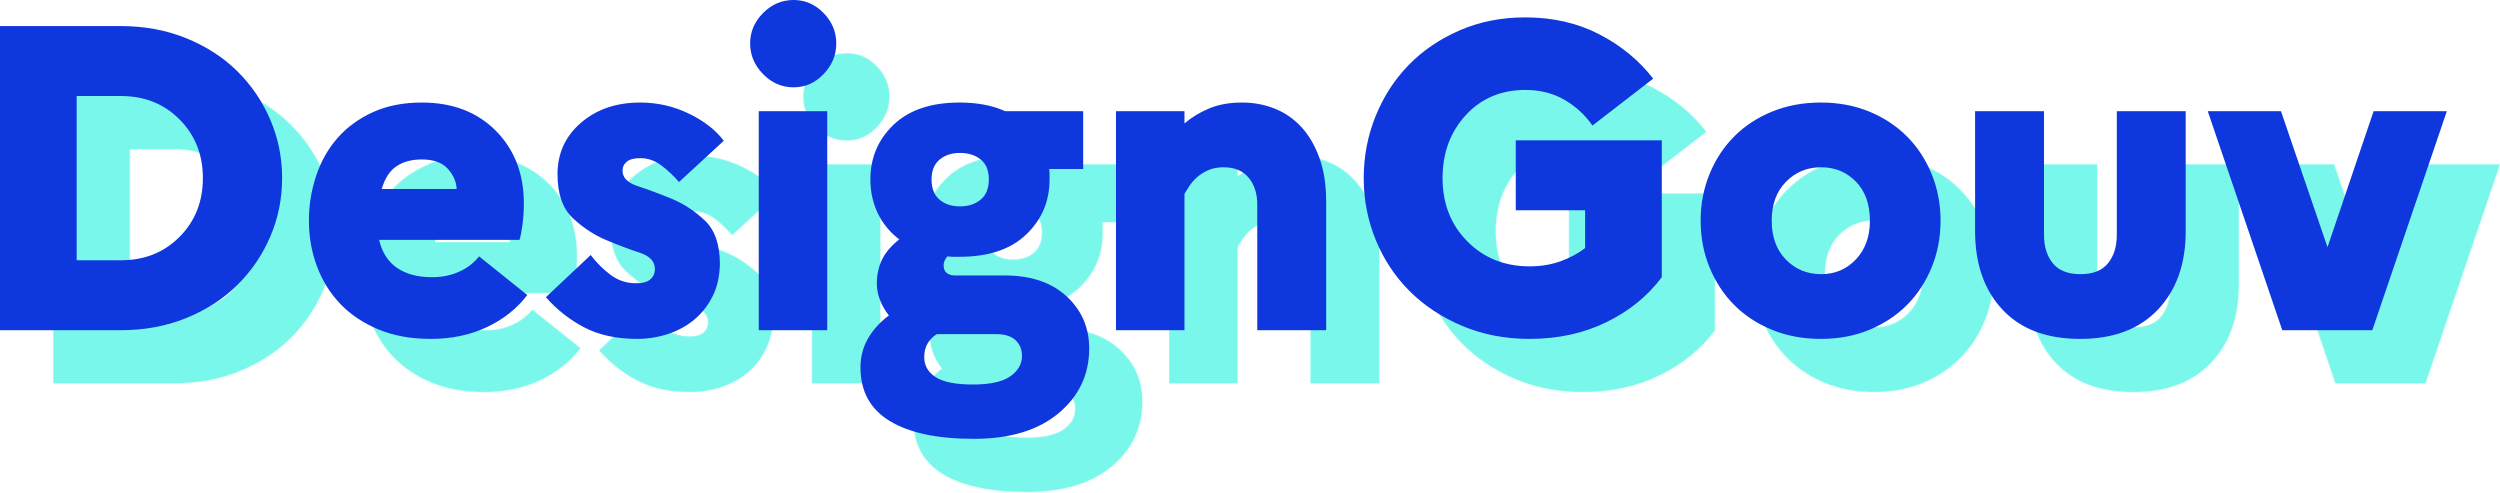
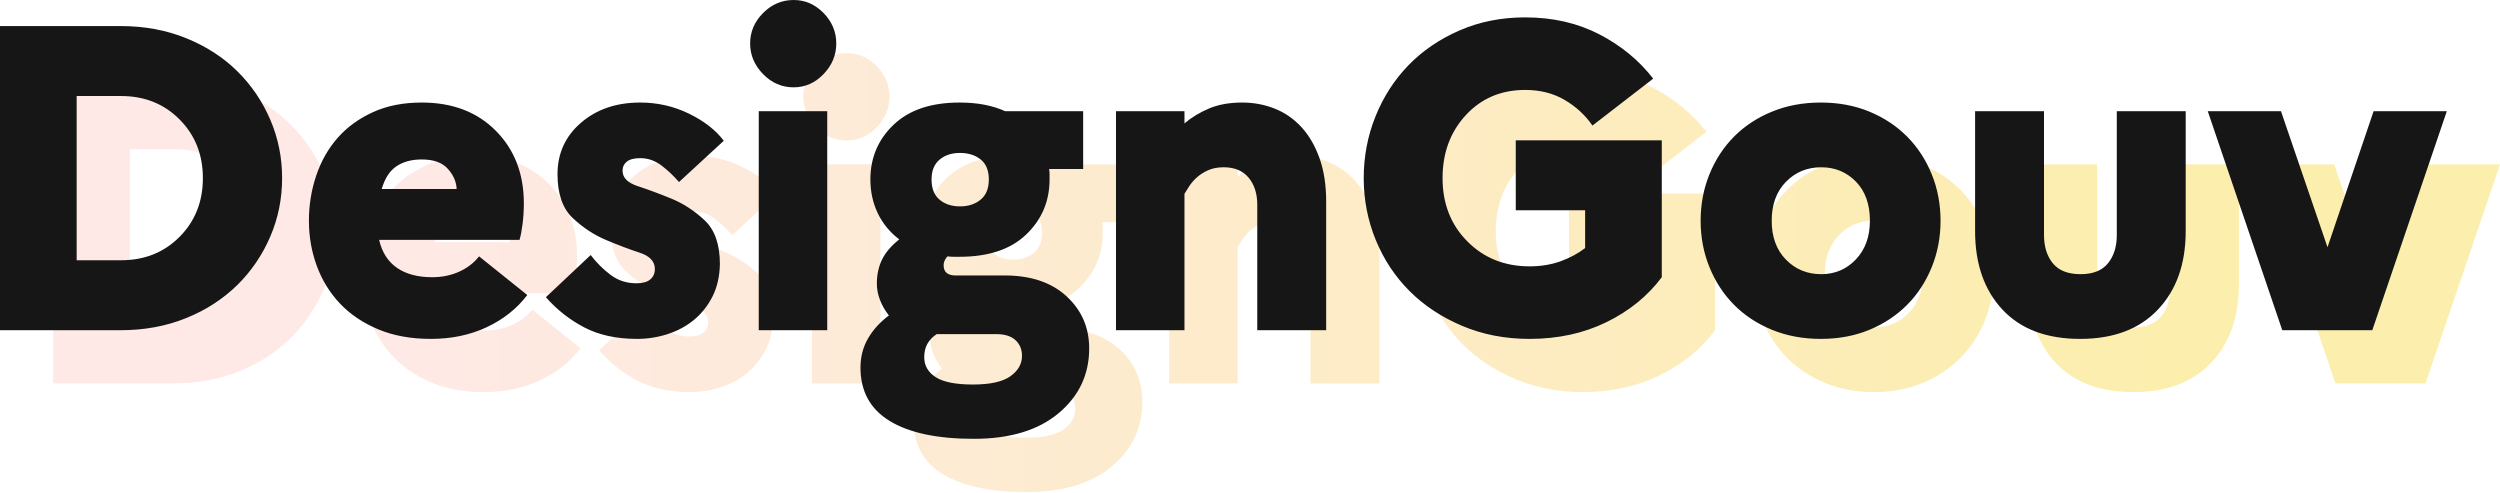
- <svg xmlns="http://www.w3.org/2000/svg" xmlns:xlink="http://www.w3.org/1999/xlink" width="188px" height="37px" viewBox="0 0 188 37" version="1.1">
+ <svg xmlns="http://www.w3.org/2000/svg" width="188px" height="37px" viewBox="0 0 188 37" version="1.1">
  <defs>
-     <path d="M891.069,2621.832 C892.861,2621.832 894.508,2621.527 896.009,2620.917 C897.509,2620.307 898.789,2619.479 899.847,2618.434 C900.905,2617.388 901.731,2616.174 902.325,2614.791 C902.919,2613.407 903.215,2611.943 903.215,2610.396 C903.215,2608.849 902.919,2607.385 902.325,2606.001 C901.731,2604.618 900.905,2603.404 899.847,2602.358 C898.789,2601.313 897.509,2600.485 896.009,2599.875 C894.508,2599.265 892.861,2598.96 891.069,2598.96 L891.069,2598.96 L882,2598.96 L882,2621.832 L891.069,2621.832 Z M891.102,2616.571 L887.765,2616.571 L887.765,2604.221 L891.102,2604.221 C892.872,2604.221 894.341,2604.809 895.507,2605.985 C896.673,2607.161 897.256,2608.632 897.256,2610.396 C897.256,2612.16 896.673,2613.631 895.507,2614.807 C894.341,2615.983 892.872,2616.571 891.102,2616.571 L891.102,2616.571 Z M914.396,2622.485 C915.951,2622.485 917.355,2622.191 918.607,2621.603 C919.859,2621.015 920.874,2620.209 921.652,2619.185 L921.652,2619.185 L918.024,2616.277 C917.657,2616.756 917.166,2617.138 916.55,2617.421 C915.935,2617.704 915.249,2617.846 914.494,2617.846 C913.414,2617.846 912.534,2617.611 911.854,2617.143 C911.174,2616.675 910.725,2615.972 910.51,2615.036 L910.51,2615.036 L921.069,2615.036 C921.155,2614.752 921.231,2614.36 921.295,2613.859 C921.36,2613.358 921.393,2612.836 921.393,2612.291 C921.393,2610.069 920.691,2608.251 919.287,2606.835 C917.884,2605.419 916.027,2604.711 913.716,2604.711 C912.334,2604.711 911.114,2604.95 910.056,2605.43 C908.998,2605.909 908.113,2606.551 907.4,2607.357 C906.688,2608.163 906.148,2609.111 905.781,2610.2 C905.414,2611.289 905.23,2612.422 905.23,2613.598 C905.23,2614.796 905.43,2615.934 905.829,2617.012 C906.229,2618.091 906.812,2619.033 907.578,2619.839 C908.345,2620.645 909.3,2621.287 910.445,2621.766 C911.589,2622.246 912.906,2622.485 914.396,2622.485 Z M916.34,2611.213 L910.704,2611.213 C910.941,2610.407 911.314,2609.835 911.821,2609.498 C912.329,2609.16 912.96,2608.991 913.716,2608.991 C914.601,2608.991 915.255,2609.225 915.676,2609.694 C916.097,2610.162 916.318,2610.668 916.34,2611.213 L916.34,2611.213 Z M929.918,2622.485 C930.695,2622.485 931.456,2622.365 932.201,2622.126 C932.946,2621.886 933.605,2621.532 934.177,2621.064 C934.749,2620.596 935.213,2620.013 935.57,2619.316 C935.926,2618.619 936.115,2617.802 936.136,2616.865 C936.136,2615.384 935.753,2614.284 934.987,2613.565 C934.22,2612.847 933.383,2612.302 932.476,2611.932 C931.569,2611.561 930.733,2611.251 929.966,2611.001 C929.2,2610.75 928.816,2610.363 928.816,2609.841 C928.816,2609.557 928.924,2609.329 929.14,2609.154 C929.356,2608.98 929.691,2608.893 930.144,2608.893 C930.727,2608.893 931.262,2609.078 931.748,2609.449 C932.233,2609.819 932.671,2610.233 933.059,2610.69 L933.059,2610.69 L936.428,2607.586 C935.823,2606.78 934.949,2606.099 933.804,2605.544 C932.66,2604.989 931.44,2604.711 930.144,2604.711 C928.352,2604.711 926.867,2605.217 925.691,2606.23 C924.514,2607.243 923.925,2608.534 923.925,2610.102 C923.925,2611.583 924.309,2612.683 925.075,2613.402 C925.842,2614.121 926.679,2614.671 927.585,2615.052 C928.492,2615.433 929.329,2615.749 930.096,2615.999 C930.862,2616.25 931.246,2616.658 931.246,2617.225 C931.246,2617.551 931.132,2617.813 930.905,2618.009 C930.679,2618.205 930.328,2618.303 929.853,2618.303 C929.119,2618.303 928.471,2618.091 927.909,2617.666 C927.348,2617.241 926.851,2616.746 926.419,2616.179 L926.419,2616.179 L923.051,2619.349 C923.871,2620.285 924.832,2621.042 925.934,2621.619 C927.035,2622.197 928.363,2622.485 929.918,2622.485 Z M941.681,2603.567 C942.545,2603.567 943.296,2603.235 943.933,2602.571 C944.57,2601.906 944.888,2601.139 944.888,2600.267 C944.888,2599.396 944.57,2598.634 943.933,2597.98 C943.296,2597.327 942.545,2597 941.681,2597 C940.796,2597 940.03,2597.327 939.382,2597.98 C938.734,2598.634 938.41,2599.396 938.41,2600.267 C938.41,2601.139 938.734,2601.906 939.382,2602.571 C940.03,2603.235 940.796,2603.567 941.681,2603.567 Z M944.208,2621.832 L944.208,2605.364 L939.058,2605.364 L939.058,2621.832 L944.208,2621.832 Z M955.227,2630 C957.948,2630 960.075,2629.357 961.608,2628.072 C963.141,2626.787 963.907,2625.164 963.907,2623.204 C963.907,2621.636 963.341,2620.329 962.207,2619.283 C961.073,2618.238 959.524,2617.715 957.559,2617.715 L957.559,2617.715 L953.834,2617.715 C953.575,2617.715 953.364,2617.655 953.202,2617.535 C953.04,2617.415 952.96,2617.214 952.96,2616.931 C952.96,2616.822 952.987,2616.707 953.04,2616.588 C953.094,2616.468 953.165,2616.364 953.251,2616.277 C953.402,2616.299 953.553,2616.31 953.704,2616.31 L953.704,2616.31 L954.158,2616.31 C956.339,2616.31 958.012,2615.749 959.178,2614.627 C960.344,2613.505 960.927,2612.128 960.927,2610.494 L960.927,2610.494 L960.927,2610.102 C960.927,2609.971 960.917,2609.841 960.895,2609.71 L960.895,2609.71 L963.454,2609.71 L963.454,2605.364 L957.591,2605.364 C957.116,2605.147 956.593,2604.983 956.02,2604.874 C955.448,2604.765 954.827,2604.711 954.158,2604.711 C952.02,2604.711 950.368,2605.266 949.202,2606.377 C948.036,2607.488 947.453,2608.86 947.453,2610.494 C947.453,2611.409 947.637,2612.253 948.004,2613.026 C948.371,2613.8 948.911,2614.458 949.623,2615.003 C949.019,2615.482 948.587,2615.989 948.328,2616.522 C948.069,2617.056 947.939,2617.66 947.939,2618.336 C947.939,2618.749 948.02,2619.163 948.182,2619.577 C948.344,2619.991 948.565,2620.372 948.846,2620.721 C948.177,2621.222 947.653,2621.799 947.275,2622.452 C946.897,2623.106 946.708,2623.836 946.708,2624.642 C946.708,2626.428 947.442,2627.767 948.911,2628.66 C950.379,2629.553 952.484,2630 955.227,2630 Z M954.19,2612.52 C953.564,2612.52 953.051,2612.351 952.652,2612.013 C952.252,2611.676 952.053,2611.169 952.053,2610.494 C952.053,2609.841 952.252,2609.345 952.652,2609.007 C953.051,2608.67 953.564,2608.501 954.19,2608.501 C954.817,2608.501 955.335,2608.664 955.745,2608.991 C956.155,2609.318 956.36,2609.819 956.36,2610.494 C956.36,2611.169 956.155,2611.676 955.745,2612.013 C955.335,2612.351 954.817,2612.52 954.19,2612.52 Z M955.162,2625.916 C953.866,2625.916 952.933,2625.731 952.36,2625.36 C951.788,2624.99 951.502,2624.489 951.502,2623.857 C951.502,2623.465 951.583,2623.128 951.745,2622.845 C951.907,2622.561 952.139,2622.322 952.441,2622.126 L952.441,2622.126 L956.911,2622.126 C957.559,2622.126 958.045,2622.278 958.369,2622.583 C958.693,2622.888 958.854,2623.28 958.854,2623.759 C958.854,2624.369 958.563,2624.881 957.98,2625.295 C957.397,2625.709 956.458,2625.916 955.162,2625.916 Z M971.072,2621.832 L971.072,2611.572 C971.158,2611.442 971.272,2611.262 971.412,2611.033 C971.552,2610.804 971.741,2610.581 971.979,2610.363 C972.216,2610.146 972.502,2609.96 972.837,2609.808 C973.172,2609.655 973.566,2609.579 974.019,2609.579 C974.84,2609.579 975.466,2609.841 975.898,2610.363 C976.33,2610.886 976.546,2611.561 976.546,2612.389 L976.546,2612.389 L976.546,2621.832 L981.728,2621.832 L981.728,2612.16 C981.728,2610.919 981.561,2609.83 981.226,2608.893 C980.891,2607.956 980.438,2607.178 979.866,2606.557 C979.294,2605.936 978.624,2605.473 977.858,2605.168 C977.091,2604.863 976.276,2604.711 975.412,2604.711 C974.462,2604.711 973.636,2604.858 972.934,2605.152 C972.233,2605.446 971.612,2605.822 971.072,2606.279 L971.072,2606.279 L971.072,2605.364 L965.922,2605.364 L965.922,2621.832 L971.072,2621.832 Z M997.023,2622.485 C999.16,2622.485 1001.088,2622.066 1002.804,2621.227 C1004.521,2620.389 1005.908,2619.261 1006.966,2617.846 L1006.966,2617.846 L1006.966,2607.553 L995.986,2607.553 L995.986,2612.814 L1001.201,2612.814 L1001.201,2615.656 C1000.661,2616.07 1000.04,2616.402 999.339,2616.653 C998.637,2616.903 997.865,2617.029 997.023,2617.029 C995.144,2617.029 993.584,2616.402 992.342,2615.15 C991.101,2613.898 990.48,2612.313 990.48,2610.396 C990.48,2608.501 991.063,2606.922 992.229,2605.658 C993.395,2604.395 994.885,2603.763 996.699,2603.763 C997.822,2603.763 998.809,2604.014 999.662,2604.515 C1000.515,2605.016 1001.212,2605.658 1001.752,2606.443 L1001.752,2606.443 L1006.319,2602.914 C1005.26,2601.542 1003.911,2600.431 1002.27,2599.581 C1000.629,2598.732 998.772,2598.307 996.699,2598.307 C994.906,2598.307 993.26,2598.634 991.759,2599.287 C990.259,2599.941 988.979,2600.812 987.921,2601.901 C986.863,2602.99 986.037,2604.27 985.443,2605.74 C984.849,2607.21 984.552,2608.762 984.552,2610.396 C984.552,2612.03 984.855,2613.582 985.459,2615.052 C986.064,2616.522 986.912,2617.802 988.002,2618.891 C989.092,2619.98 990.41,2620.851 991.954,2621.505 C993.498,2622.158 995.187,2622.485 997.023,2622.485 Z M1018.925,2622.485 C1020.263,2622.485 1021.483,2622.256 1022.585,2621.799 C1023.686,2621.342 1024.631,2620.715 1025.419,2619.92 C1026.207,2619.125 1026.822,2618.183 1027.265,2617.094 C1027.708,2616.005 1027.929,2614.84 1027.929,2613.598 C1027.929,2612.356 1027.708,2611.191 1027.265,2610.102 C1026.822,2609.013 1026.207,2608.071 1025.419,2607.276 C1024.631,2606.481 1023.686,2605.854 1022.585,2605.397 C1021.483,2604.94 1020.263,2604.711 1018.925,2604.711 C1017.586,2604.711 1016.36,2604.94 1015.248,2605.397 C1014.136,2605.854 1013.186,2606.481 1012.398,2607.276 C1011.61,2608.071 1010.994,2609.013 1010.552,2610.102 C1010.109,2611.191 1009.888,2612.356 1009.888,2613.598 C1009.888,2614.84 1010.109,2616.005 1010.552,2617.094 C1010.994,2618.183 1011.61,2619.125 1012.398,2619.92 C1013.186,2620.715 1014.136,2621.342 1015.248,2621.799 C1016.36,2622.256 1017.586,2622.485 1018.925,2622.485 Z M1018.957,2617.617 C1017.899,2617.617 1017.014,2617.252 1016.301,2616.522 C1015.588,2615.793 1015.232,2614.818 1015.232,2613.598 C1015.232,2612.378 1015.588,2611.403 1016.301,2610.674 C1017.014,2609.944 1017.899,2609.579 1018.957,2609.579 C1019.993,2609.579 1020.863,2609.939 1021.564,2610.657 C1022.266,2611.376 1022.617,2612.356 1022.617,2613.598 C1022.617,2614.796 1022.266,2615.765 1021.564,2616.506 C1020.863,2617.247 1019.993,2617.617 1018.957,2617.617 Z M1038.43,2622.485 C1040.935,2622.485 1042.883,2621.75 1044.276,2620.28 C1045.669,2618.809 1046.365,2616.844 1046.365,2614.382 L1046.365,2614.382 L1046.365,2605.364 L1041.183,2605.364 L1041.183,2614.676 C1041.183,2615.548 1040.962,2616.255 1040.519,2616.8 C1040.076,2617.345 1039.391,2617.617 1038.462,2617.617 C1037.512,2617.617 1036.816,2617.345 1036.373,2616.8 C1035.93,2616.255 1035.709,2615.548 1035.709,2614.676 L1035.709,2614.676 L1035.709,2605.364 L1030.527,2605.364 L1030.527,2614.382 C1030.527,2616.844 1031.212,2618.809 1032.583,2620.28 C1033.955,2621.75 1035.903,2622.485 1038.43,2622.485 Z M1060.397,2621.832 L1066,2605.364 L1060.494,2605.364 L1057.028,2615.591 L1053.53,2605.364 L1048.024,2605.364 L1053.627,2621.832 L1060.397,2621.832 Z" id="path-1" />
-     <filter x="-1.1%" y="-6.1%" width="104.3%" height="124.2%" filterUnits="objectBoundingBox" id="filter-2">
-       <feOffset dx="4" dy="4" in="SourceAlpha" result="shadowOffsetOuter1" />
-       <feColorMatrix values="0 0 0 0 0.475   0 0 0 0 0.969   0 0 0 0 0.918  0 0 0 1 0" type="matrix" in="shadowOffsetOuter1" />
-     </filter>
+     <linearGradient x1="13.465%" y1="50%" x2="87.348%" y2="50%" id="linearGradient-1">
+       <stop stop-color="#FEE9E6" offset="0%" />
+       <stop stop-color="#FCEEAC" offset="100%" />
+     </linearGradient>
  </defs>
  <g id="Site" stroke="none" stroke-width="1" fill="none" fill-rule="evenodd">
-     <g id="DesignGouv" transform="translate(-882, -2597)">
-       <use fill="black" fill-opacity="1" filter="url(#filter-2)" xlink:href="#path-1" />
-       <use fill="#0E37DD" fill-rule="evenodd" xlink:href="#path-1" />
+     <g id="Desktop-HD-Copy-3" transform="translate(-163, -23)">
+       <g id="Group-11" transform="translate(-80, 0)">
+         <g id="Group-Copy" transform="translate(243, 23)">
+           <g id="logo-designgouv" transform="translate(0, -0)">
+             <path d="M13.069,28.832 C14.861,28.832 16.508,28.527 18.009,27.917 C19.509,27.307 20.789,26.479 21.847,25.434 C22.905,24.388 23.731,23.174 24.325,21.791 C24.919,20.407 25.215,18.943 25.215,17.396 C25.215,15.85 24.919,14.385 24.325,13.001 C23.731,11.618 22.905,10.404 21.847,9.358 C20.789,8.313 19.509,7.485 18.009,6.875 C16.508,6.265 14.861,5.96 13.069,5.96 L13.069,5.96 L4,5.96 L4,28.832 L13.069,28.832 Z M13.102,23.571 L9.765,23.571 L9.765,11.221 L13.102,11.221 C14.872,11.221 16.341,11.809 17.507,12.985 C18.673,14.161 19.256,15.632 19.256,17.396 C19.256,19.16 18.673,20.631 17.507,21.807 C16.341,22.983 14.872,23.571 13.102,23.571 L13.102,23.571 Z M36.396,29.485 C37.951,29.485 39.355,29.191 40.607,28.603 C41.859,28.015 42.874,27.209 43.652,26.185 L43.652,26.185 L40.024,23.277 C39.657,23.756 39.166,24.138 38.55,24.421 C37.935,24.704 37.249,24.846 36.494,24.846 C35.414,24.846 34.534,24.611 33.854,24.143 C33.174,23.675 32.725,22.972 32.51,22.036 L32.51,22.036 L43.069,22.036 C43.155,21.752 43.231,21.36 43.295,20.859 C43.36,20.358 43.393,19.836 43.393,19.291 C43.393,17.069 42.691,15.25 41.287,13.835 C39.884,12.419 38.027,11.711 35.716,11.711 C34.334,11.711 33.114,11.95 32.056,12.43 C30.998,12.909 30.113,13.551 29.4,14.357 C28.688,15.163 28.148,16.111 27.781,17.2 C27.414,18.289 27.23,19.422 27.23,20.598 C27.23,21.796 27.43,22.934 27.829,24.012 C28.229,25.091 28.812,26.033 29.578,26.839 C30.345,27.645 31.3,28.287 32.445,28.766 C33.589,29.246 34.906,29.485 36.396,29.485 Z M38.34,18.213 L32.704,18.213 C32.941,17.407 33.314,16.835 33.821,16.498 C34.329,16.16 34.96,15.991 35.716,15.991 C36.601,15.991 37.255,16.225 37.676,16.694 C38.097,17.162 38.318,17.668 38.34,18.213 L38.34,18.213 Z M51.918,29.485 C52.695,29.485 53.456,29.365 54.201,29.126 C54.946,28.886 55.605,28.532 56.177,28.064 C56.749,27.596 57.213,27.013 57.57,26.316 C57.926,25.619 58.115,24.802 58.136,23.865 C58.136,22.384 57.753,21.284 56.987,20.565 C56.22,19.847 55.383,19.302 54.476,18.932 C53.569,18.561 52.733,18.251 51.966,18 C51.2,17.75 50.816,17.363 50.816,16.841 C50.816,16.557 50.924,16.329 51.14,16.154 C51.356,15.98 51.691,15.893 52.144,15.893 C52.727,15.893 53.262,16.078 53.748,16.449 C54.233,16.819 54.671,17.233 55.059,17.69 L55.059,17.69 L58.428,14.586 C57.823,13.78 56.949,13.1 55.804,12.544 C54.66,11.989 53.44,11.711 52.144,11.711 C50.352,11.711 48.867,12.217 47.691,13.23 C46.514,14.243 45.925,15.534 45.925,17.102 C45.925,18.583 46.309,19.683 47.075,20.402 C47.842,21.121 48.679,21.671 49.585,22.052 C50.492,22.433 51.329,22.749 52.096,23 C52.862,23.25 53.246,23.658 53.246,24.225 C53.246,24.551 53.132,24.813 52.905,25.009 C52.679,25.205 52.328,25.303 51.853,25.303 C51.119,25.303 50.471,25.091 49.909,24.666 C49.348,24.241 48.851,23.746 48.419,23.179 L48.419,23.179 L45.051,26.349 C45.871,27.285 46.832,28.042 47.934,28.619 C49.035,29.197 50.363,29.485 51.918,29.485 Z M63.681,10.567 C64.545,10.567 65.296,10.235 65.933,9.571 C66.57,8.906 66.888,8.139 66.888,7.267 C66.888,6.396 66.57,5.634 65.933,4.98 C65.296,4.327 64.545,4 63.681,4 C62.796,4 62.03,4.327 61.382,4.98 C60.734,5.634 60.41,6.396 60.41,7.267 C60.41,8.139 60.734,8.906 61.382,9.571 C62.03,10.235 62.796,10.567 63.681,10.567 Z M66.208,28.832 L66.208,12.364 L61.058,12.364 L61.058,28.832 L66.208,28.832 Z M77.227,37 C79.948,37 82.075,36.357 83.608,35.072 C85.141,33.787 85.907,32.164 85.907,30.204 C85.907,28.636 85.341,27.329 84.207,26.283 C83.073,25.238 81.524,24.715 79.559,24.715 L79.559,24.715 L75.834,24.715 C75.575,24.715 75.364,24.655 75.202,24.535 C75.04,24.415 74.96,24.214 74.96,23.931 C74.96,23.822 74.987,23.707 75.04,23.588 C75.094,23.468 75.165,23.364 75.251,23.277 C75.402,23.299 75.553,23.31 75.704,23.31 L75.704,23.31 L76.158,23.31 C78.339,23.31 80.012,22.749 81.178,21.627 C82.344,20.505 82.927,19.128 82.927,17.494 L82.927,17.494 L82.927,17.102 C82.927,16.971 82.917,16.841 82.895,16.71 L82.895,16.71 L85.454,16.71 L85.454,12.364 L79.591,12.364 C79.116,12.147 78.593,11.983 78.02,11.874 C77.448,11.765 76.827,11.711 76.158,11.711 C74.02,11.711 72.368,12.266 71.202,13.377 C70.036,14.488 69.453,15.86 69.453,17.494 C69.453,18.409 69.637,19.253 70.004,20.026 C70.371,20.8 70.911,21.458 71.623,22.003 C71.019,22.482 70.587,22.989 70.328,23.522 C70.069,24.056 69.939,24.66 69.939,25.336 C69.939,25.75 70.02,26.163 70.182,26.577 C70.344,26.991 70.565,27.372 70.846,27.721 C70.177,28.222 69.653,28.799 69.275,29.452 C68.897,30.106 68.708,30.836 68.708,31.642 C68.708,33.428 69.442,34.767 70.911,35.66 C72.379,36.553 74.484,37 77.227,37 Z M76.19,19.52 C75.564,19.52 75.051,19.351 74.652,19.013 C74.252,18.676 74.053,18.169 74.053,17.494 C74.053,16.841 74.252,16.345 74.652,16.007 C75.051,15.67 75.564,15.501 76.19,15.501 C76.817,15.501 77.335,15.664 77.745,15.991 C78.155,16.318 78.36,16.819 78.36,17.494 C78.36,18.169 78.155,18.676 77.745,19.013 C77.335,19.351 76.817,19.52 76.19,19.52 Z M77.162,32.916 C75.866,32.916 74.933,32.731 74.36,32.36 C73.788,31.99 73.502,31.489 73.502,30.857 C73.502,30.465 73.583,30.128 73.745,29.845 C73.907,29.561 74.139,29.322 74.441,29.126 L74.441,29.126 L78.911,29.126 C79.559,29.126 80.045,29.278 80.369,29.583 C80.693,29.888 80.854,30.28 80.854,30.759 C80.854,31.369 80.563,31.881 79.98,32.295 C79.397,32.709 78.458,32.916 77.162,32.916 Z M93.072,28.832 L93.072,18.572 C93.158,18.442 93.272,18.262 93.412,18.033 C93.552,17.804 93.741,17.581 93.979,17.363 C94.216,17.146 94.502,16.96 94.837,16.808 C95.172,16.655 95.566,16.579 96.019,16.579 C96.84,16.579 97.466,16.841 97.898,17.363 C98.33,17.886 98.546,18.561 98.546,19.389 L98.546,19.389 L98.546,28.832 L103.728,28.832 L103.728,19.16 C103.728,17.919 103.561,16.83 103.226,15.893 C102.891,14.956 102.438,14.178 101.866,13.557 C101.294,12.936 100.624,12.473 99.858,12.168 C99.091,11.863 98.276,11.711 97.412,11.711 C96.462,11.711 95.636,11.858 94.934,12.152 C94.233,12.446 93.612,12.822 93.072,13.279 L93.072,13.279 L93.072,12.364 L87.922,12.364 L87.922,28.832 L93.072,28.832 Z M119.023,29.485 C121.16,29.485 123.088,29.066 124.804,28.227 C126.521,27.389 127.908,26.261 128.966,24.846 L128.966,24.846 L128.966,14.553 L117.986,14.553 L117.986,19.814 L123.201,19.814 L123.201,22.656 C122.661,23.07 122.04,23.402 121.339,23.653 C120.637,23.903 119.865,24.029 119.023,24.029 C117.144,24.029 115.584,23.402 114.342,22.15 C113.101,20.898 112.48,19.313 112.48,17.396 C112.48,15.501 113.063,13.922 114.229,12.658 C115.395,11.395 116.885,10.763 118.699,10.763 C119.822,10.763 120.809,11.014 121.662,11.515 C122.515,12.016 123.212,12.658 123.752,13.443 L123.752,13.443 L128.319,9.914 C127.26,8.542 125.911,7.431 124.27,6.581 C122.629,5.732 120.772,5.307 118.699,5.307 C116.906,5.307 115.26,5.634 113.759,6.287 C112.259,6.941 110.979,7.812 109.921,8.901 C108.863,9.99 108.037,11.27 107.443,12.74 C106.849,14.21 106.552,15.762 106.552,17.396 C106.552,19.03 106.855,20.582 107.459,22.052 C108.064,23.522 108.912,24.802 110.002,25.891 C111.092,26.98 112.41,27.851 113.954,28.505 C115.498,29.158 117.187,29.485 119.023,29.485 Z M140.925,29.485 C142.263,29.485 143.483,29.256 144.585,28.799 C145.686,28.342 146.631,27.715 147.419,26.92 C148.207,26.125 148.822,25.183 149.265,24.094 C149.708,23.005 149.929,21.84 149.929,20.598 C149.929,19.356 149.708,18.191 149.265,17.102 C148.822,16.013 148.207,15.071 147.419,14.276 C146.631,13.481 145.686,12.854 144.585,12.397 C143.483,11.94 142.263,11.711 140.925,11.711 C139.586,11.711 138.36,11.94 137.248,12.397 C136.136,12.854 135.186,13.481 134.398,14.276 C133.61,15.071 132.994,16.013 132.552,17.102 C132.109,18.191 131.888,19.356 131.888,20.598 C131.888,21.84 132.109,23.005 132.552,24.094 C132.994,25.183 133.61,26.125 134.398,26.92 C135.186,27.715 136.136,28.342 137.248,28.799 C138.36,29.256 139.586,29.485 140.925,29.485 Z M140.957,24.617 C139.899,24.617 139.014,24.252 138.301,23.522 C137.588,22.793 137.232,21.818 137.232,20.598 C137.232,19.378 137.588,18.403 138.301,17.674 C139.014,16.944 139.899,16.579 140.957,16.579 C141.993,16.579 142.863,16.939 143.564,17.657 C144.266,18.376 144.617,19.356 144.617,20.598 C144.617,21.796 144.266,22.765 143.564,23.506 C142.863,24.247 141.993,24.617 140.957,24.617 Z M160.43,29.485 C162.935,29.485 164.883,28.75 166.276,27.28 C167.669,25.809 168.365,23.844 168.365,21.382 L168.365,21.382 L168.365,12.364 L163.183,12.364 L163.183,21.676 C163.183,22.548 162.962,23.255 162.519,23.8 C162.076,24.345 161.391,24.617 160.462,24.617 C159.512,24.617 158.816,24.345 158.373,23.8 C157.93,23.255 157.709,22.548 157.709,21.676 L157.709,21.676 L157.709,12.364 L152.527,12.364 L152.527,21.382 C152.527,23.844 153.212,25.809 154.583,27.28 C155.955,28.75 157.903,29.485 160.43,29.485 Z M182.397,28.832 L188,12.364 L182.494,12.364 L179.028,22.591 L175.53,12.364 L170.024,12.364 L175.627,28.832 L182.397,28.832 Z" id="Shadow" fill="url(#linearGradient-1)" />
+             <path d="M9.069,24.832 C10.861,24.832 12.508,24.527 14.009,23.917 C15.509,23.307 16.789,22.479 17.847,21.434 C18.905,20.388 19.731,19.174 20.325,17.791 C20.919,16.407 21.215,14.943 21.215,13.396 C21.215,11.85 20.919,10.385 20.325,9.001 C19.731,7.618 18.905,6.404 17.847,5.358 C16.789,4.313 15.509,3.485 14.009,2.875 C12.508,2.265 10.861,1.96 9.069,1.96 L9.069,1.96 L0,1.96 L0,24.832 L9.069,24.832 Z M9.102,19.571 L5.765,19.571 L5.765,7.221 L9.102,7.221 C10.872,7.221 12.341,7.809 13.507,8.985 C14.673,10.161 15.256,11.632 15.256,13.396 C15.256,15.16 14.673,16.631 13.507,17.807 C12.341,18.983 10.872,19.571 9.102,19.571 L9.102,19.571 Z M32.396,25.485 C33.951,25.485 35.355,25.191 36.607,24.603 C37.859,24.015 38.874,23.209 39.652,22.185 L39.652,22.185 L36.024,19.277 C35.657,19.756 35.166,20.138 34.55,20.421 C33.935,20.704 33.249,20.846 32.494,20.846 C31.414,20.846 30.534,20.611 29.854,20.143 C29.174,19.675 28.725,18.972 28.51,18.036 L28.51,18.036 L39.069,18.036 C39.155,17.752 39.231,17.36 39.295,16.859 C39.36,16.358 39.393,15.836 39.393,15.291 C39.393,13.069 38.691,11.25 37.287,9.835 C35.884,8.419 34.027,7.711 31.716,7.711 C30.334,7.711 29.114,7.95 28.056,8.43 C26.998,8.909 26.113,9.551 25.4,10.357 C24.688,11.163 24.148,12.111 23.781,13.2 C23.414,14.289 23.23,15.422 23.23,16.598 C23.23,17.796 23.43,18.934 23.829,20.012 C24.229,21.091 24.812,22.033 25.578,22.839 C26.345,23.645 27.3,24.287 28.445,24.766 C29.589,25.246 30.906,25.485 32.396,25.485 Z M34.34,14.213 L28.704,14.213 C28.941,13.407 29.314,12.835 29.821,12.498 C30.329,12.16 30.96,11.991 31.716,11.991 C32.601,11.991 33.255,12.225 33.676,12.694 C34.097,13.162 34.318,13.668 34.34,14.213 L34.34,14.213 Z M47.918,25.485 C48.695,25.485 49.456,25.365 50.201,25.126 C50.946,24.886 51.605,24.532 52.177,24.064 C52.749,23.596 53.213,23.013 53.57,22.316 C53.926,21.619 54.115,20.802 54.136,19.865 C54.136,18.384 53.753,17.284 52.987,16.565 C52.22,15.847 51.383,15.302 50.476,14.932 C49.569,14.561 48.733,14.251 47.966,14 C47.2,13.75 46.816,13.363 46.816,12.841 C46.816,12.557 46.924,12.329 47.14,12.154 C47.356,11.98 47.691,11.893 48.144,11.893 C48.727,11.893 49.262,12.078 49.748,12.449 C50.233,12.819 50.671,13.233 51.059,13.69 L51.059,13.69 L54.428,10.586 C53.823,9.78 52.949,9.1 51.804,8.544 C50.66,7.989 49.44,7.711 48.144,7.711 C46.352,7.711 44.867,8.217 43.691,9.23 C42.514,10.243 41.925,11.534 41.925,13.102 C41.925,14.583 42.309,15.683 43.075,16.402 C43.842,17.121 44.679,17.671 45.585,18.052 C46.492,18.433 47.329,18.749 48.096,19 C48.862,19.25 49.246,19.658 49.246,20.225 C49.246,20.551 49.132,20.813 48.905,21.009 C48.679,21.205 48.328,21.303 47.853,21.303 C47.119,21.303 46.471,21.091 45.909,20.666 C45.348,20.241 44.851,19.746 44.419,19.179 L44.419,19.179 L41.051,22.349 C41.871,23.285 42.832,24.042 43.934,24.619 C45.035,25.197 46.363,25.485 47.918,25.485 Z M59.681,6.567 C60.545,6.567 61.296,6.235 61.933,5.571 C62.57,4.906 62.888,4.139 62.888,3.267 C62.888,2.396 62.57,1.634 61.933,0.98 C61.296,0.327 60.545,-3.55271368e-15 59.681,-3.55271368e-15 C58.796,-3.55271368e-15 58.03,0.327 57.382,0.98 C56.734,1.634 56.41,2.396 56.41,3.267 C56.41,4.139 56.734,4.906 57.382,5.571 C58.03,6.235 58.796,6.567 59.681,6.567 Z M62.208,24.832 L62.208,8.364 L57.058,8.364 L57.058,24.832 L62.208,24.832 Z M73.227,33 C75.948,33 78.075,32.357 79.608,31.072 C81.141,29.787 81.907,28.164 81.907,26.204 C81.907,24.636 81.341,23.329 80.207,22.283 C79.073,21.238 77.524,20.715 75.559,20.715 L75.559,20.715 L71.834,20.715 C71.575,20.715 71.364,20.655 71.202,20.535 C71.04,20.415 70.96,20.214 70.96,19.931 C70.96,19.822 70.987,19.707 71.04,19.588 C71.094,19.468 71.165,19.364 71.251,19.277 C71.402,19.299 71.553,19.31 71.704,19.31 L71.704,19.31 L72.158,19.31 C74.339,19.31 76.012,18.749 77.178,17.627 C78.344,16.505 78.927,15.128 78.927,13.494 L78.927,13.494 L78.927,13.102 C78.927,12.971 78.917,12.841 78.895,12.71 L78.895,12.71 L81.454,12.71 L81.454,8.364 L75.591,8.364 C75.116,8.147 74.593,7.983 74.02,7.874 C73.448,7.765 72.827,7.711 72.158,7.711 C70.02,7.711 68.368,8.266 67.202,9.377 C66.036,10.488 65.453,11.86 65.453,13.494 C65.453,14.409 65.637,15.253 66.004,16.026 C66.371,16.8 66.911,17.458 67.623,18.003 C67.019,18.482 66.587,18.989 66.328,19.522 C66.069,20.056 65.939,20.66 65.939,21.336 C65.939,21.75 66.02,22.163 66.182,22.577 C66.344,22.991 66.565,23.372 66.846,23.721 C66.177,24.222 65.653,24.799 65.275,25.452 C64.897,26.106 64.708,26.836 64.708,27.642 C64.708,29.428 65.442,30.767 66.911,31.66 C68.379,32.553 70.484,33 73.227,33 Z M72.19,15.52 C71.564,15.52 71.051,15.351 70.652,15.013 C70.252,14.676 70.053,14.169 70.053,13.494 C70.053,12.841 70.252,12.345 70.652,12.007 C71.051,11.67 71.564,11.501 72.19,11.501 C72.817,11.501 73.335,11.664 73.745,11.991 C74.155,12.318 74.36,12.819 74.36,13.494 C74.36,14.169 74.155,14.676 73.745,15.013 C73.335,15.351 72.817,15.52 72.19,15.52 Z M73.162,28.916 C71.866,28.916 70.933,28.731 70.36,28.36 C69.788,27.99 69.502,27.489 69.502,26.857 C69.502,26.465 69.583,26.128 69.745,25.845 C69.907,25.561 70.139,25.322 70.441,25.126 L70.441,25.126 L74.911,25.126 C75.559,25.126 76.045,25.278 76.369,25.583 C76.693,25.888 76.854,26.28 76.854,26.759 C76.854,27.369 76.563,27.881 75.98,28.295 C75.397,28.709 74.458,28.916 73.162,28.916 Z M89.072,24.832 L89.072,14.572 C89.158,14.442 89.272,14.262 89.412,14.033 C89.552,13.804 89.741,13.581 89.979,13.363 C90.216,13.146 90.502,12.96 90.837,12.808 C91.172,12.655 91.566,12.579 92.019,12.579 C92.84,12.579 93.466,12.841 93.898,13.363 C94.33,13.886 94.546,14.561 94.546,15.389 L94.546,15.389 L94.546,24.832 L99.728,24.832 L99.728,15.16 C99.728,13.919 99.561,12.83 99.226,11.893 C98.891,10.956 98.438,10.178 97.866,9.557 C97.294,8.936 96.624,8.473 95.858,8.168 C95.091,7.863 94.276,7.711 93.412,7.711 C92.462,7.711 91.636,7.858 90.934,8.152 C90.233,8.446 89.612,8.822 89.072,9.279 L89.072,9.279 L89.072,8.364 L83.922,8.364 L83.922,24.832 L89.072,24.832 Z M115.023,25.485 C117.16,25.485 119.088,25.066 120.804,24.227 C122.521,23.389 123.908,22.261 124.966,20.846 L124.966,20.846 L124.966,10.553 L113.986,10.553 L113.986,15.814 L119.201,15.814 L119.201,18.656 C118.661,19.07 118.04,19.402 117.339,19.653 C116.637,19.903 115.865,20.029 115.023,20.029 C113.144,20.029 111.584,19.402 110.342,18.15 C109.101,16.898 108.48,15.313 108.48,13.396 C108.48,11.501 109.063,9.922 110.229,8.658 C111.395,7.395 112.885,6.763 114.699,6.763 C115.822,6.763 116.809,7.014 117.662,7.515 C118.515,8.016 119.212,8.658 119.752,9.443 L119.752,9.443 L124.319,5.914 C123.26,4.542 121.911,3.431 120.27,2.581 C118.629,1.732 116.772,1.307 114.699,1.307 C112.906,1.307 111.26,1.634 109.759,2.287 C108.259,2.941 106.979,3.812 105.921,4.901 C104.863,5.99 104.037,7.27 103.443,8.74 C102.849,10.21 102.552,11.762 102.552,13.396 C102.552,15.03 102.855,16.582 103.459,18.052 C104.064,19.522 104.912,20.802 106.002,21.891 C107.092,22.98 108.41,23.851 109.954,24.505 C111.498,25.158 113.187,25.485 115.023,25.485 Z M136.925,25.485 C138.263,25.485 139.483,25.256 140.585,24.799 C141.686,24.342 142.631,23.715 143.419,22.92 C144.207,22.125 144.822,21.183 145.265,20.094 C145.708,19.005 145.929,17.84 145.929,16.598 C145.929,15.356 145.708,14.191 145.265,13.102 C144.822,12.013 144.207,11.071 143.419,10.276 C142.631,9.481 141.686,8.854 140.585,8.397 C139.483,7.94 138.263,7.711 136.925,7.711 C135.586,7.711 134.36,7.94 133.248,8.397 C132.136,8.854 131.186,9.481 130.398,10.276 C129.61,11.071 128.994,12.013 128.552,13.102 C128.109,14.191 127.888,15.356 127.888,16.598 C127.888,17.84 128.109,19.005 128.552,20.094 C128.994,21.183 129.61,22.125 130.398,22.92 C131.186,23.715 132.136,24.342 133.248,24.799 C134.36,25.256 135.586,25.485 136.925,25.485 Z M136.957,20.617 C135.899,20.617 135.014,20.252 134.301,19.522 C133.588,18.793 133.232,17.818 133.232,16.598 C133.232,15.378 133.588,14.403 134.301,13.674 C135.014,12.944 135.899,12.579 136.957,12.579 C137.993,12.579 138.863,12.939 139.564,13.657 C140.266,14.376 140.617,15.356 140.617,16.598 C140.617,17.796 140.266,18.765 139.564,19.506 C138.863,20.247 137.993,20.617 136.957,20.617 Z M156.43,25.485 C158.935,25.485 160.883,24.75 162.276,23.28 C163.669,21.809 164.365,19.844 164.365,17.382 L164.365,17.382 L164.365,8.364 L159.183,8.364 L159.183,17.676 C159.183,18.548 158.962,19.255 158.519,19.8 C158.076,20.345 157.391,20.617 156.462,20.617 C155.512,20.617 154.816,20.345 154.373,19.8 C153.93,19.255 153.709,18.548 153.709,17.676 L153.709,17.676 L153.709,8.364 L148.527,8.364 L148.527,17.382 C148.527,19.844 149.212,21.809 150.583,23.28 C151.955,24.75 153.903,25.485 156.43,25.485 Z M178.397,24.832 L184,8.364 L178.494,8.364 L175.028,18.591 L171.53,8.364 L166.024,8.364 L171.627,24.832 L178.397,24.832 Z" id="Name" fill="#161616" />
+           </g>
+         </g>
+       </g>
    </g>
  </g>
</svg>
